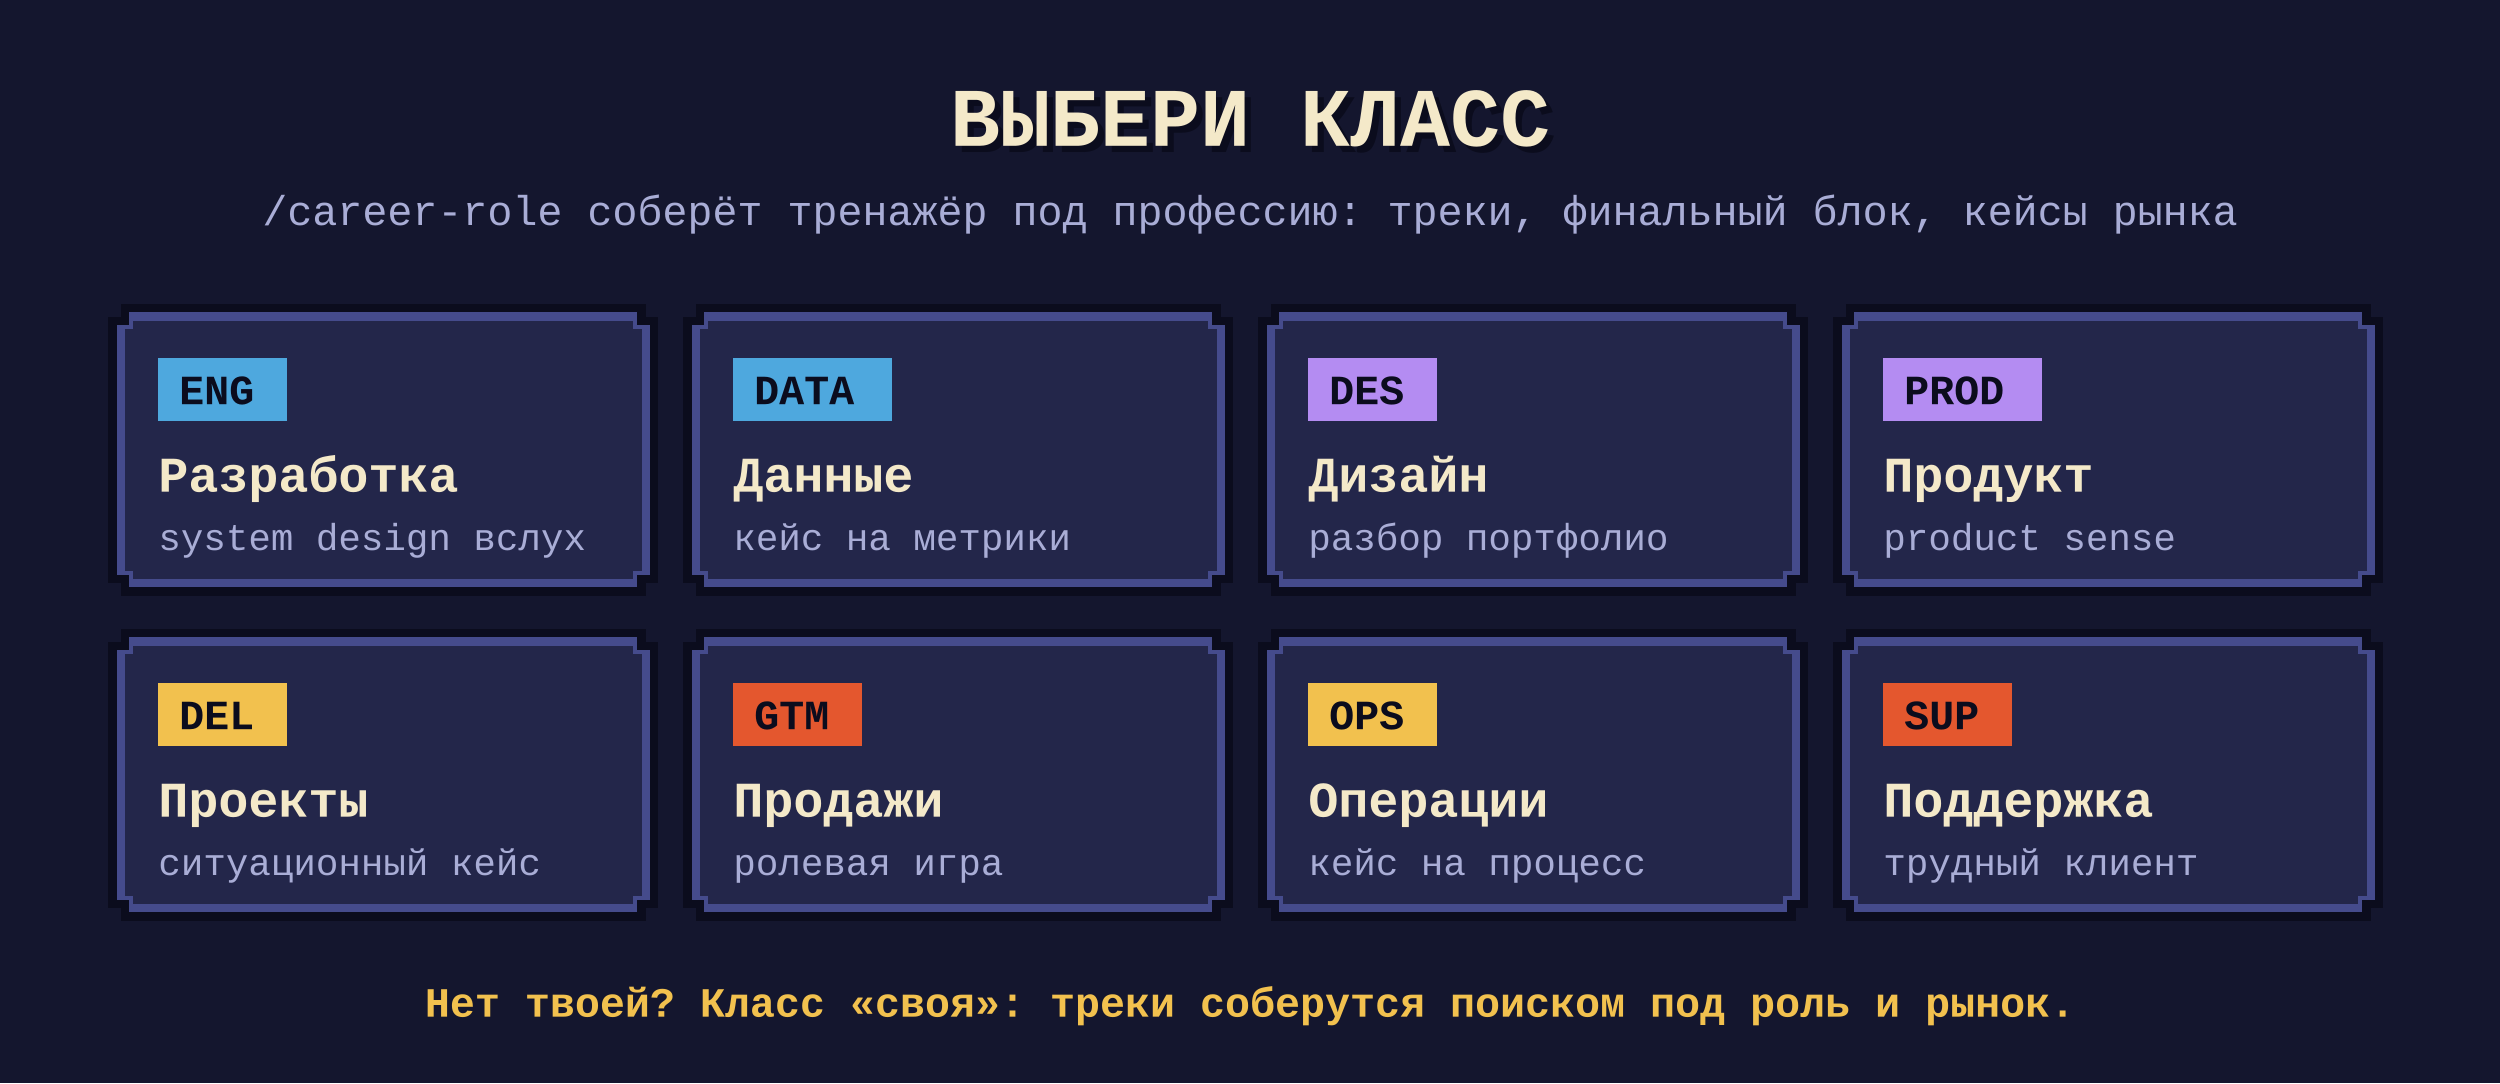
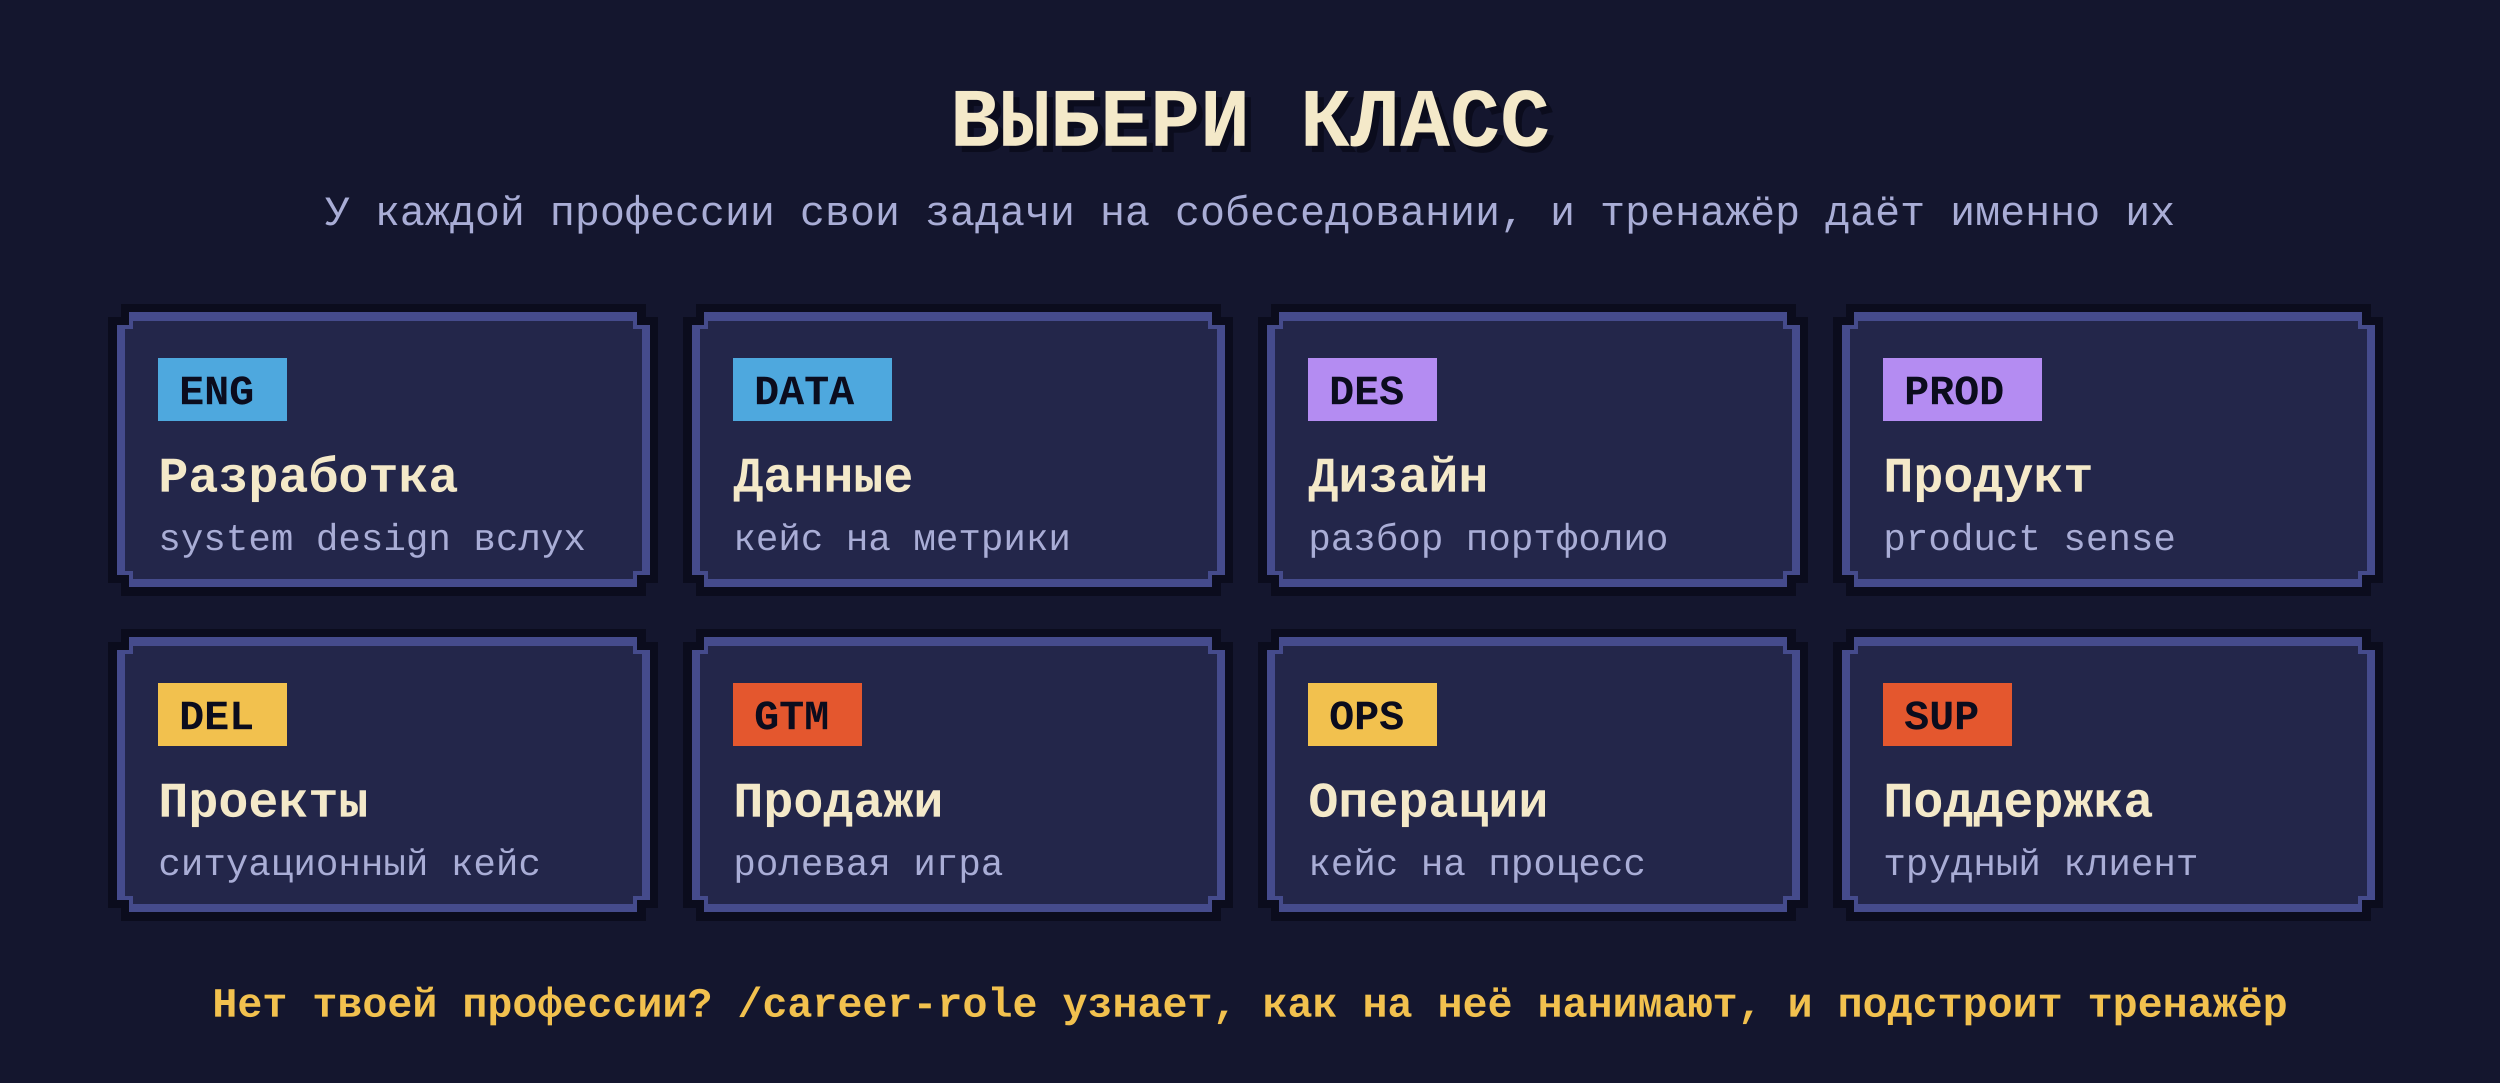
<svg xmlns="http://www.w3.org/2000/svg" viewBox="0 0 1200 520" width="100%" role="img" aria-labelledby="t d" shape-rendering="crispEdges">
  <rect width="1200" height="520" fill="#14162E" />
  <text x="603" y="73" font-family="SFMono-Regular, Menlo, Consolas, 'Liberation Mono', 'DejaVu Sans Mono', monospace" font-size="40" font-weight="700" text-anchor="middle" fill="#0B0C1D">ВЫБЕРИ КЛАСС</text>
  <text x="600" y="70" font-family="SFMono-Regular, Menlo, Consolas, 'Liberation Mono', 'DejaVu Sans Mono', monospace" font-size="40" font-weight="700" text-anchor="middle" fill="#F4E9C9">ВЫБЕРИ КЛАСС</text>
-   <text x="600" y="108" font-family="SFMono-Regular, Menlo, Consolas, 'Liberation Mono', 'DejaVu Sans Mono', monospace" font-size="20" font-weight="400" text-anchor="middle" fill="#A9ADD6">/career-role соберёт тренажёр под профессию: треки, финальный блок, кейсы рынка</text>
+   <text x="600" y="108" font-family="SFMono-Regular, Menlo, Consolas, 'Liberation Mono', 'DejaVu Sans Mono', monospace" font-size="20" font-weight="400" text-anchor="middle" fill="#A9ADD6">У каждой профессии свои задачи на собеседовании, и тренажёр даёт именно их</text>
  <polygon points="58,146 310,146 310,152 316,152 316,280 310,280 310,286 58,286 58,280 52,280 52,152 58,152" fill="#0B0C1D" />
  <polygon points="62,150 306,150 306,156 312,156 312,276 306,276 306,282 62,282 62,276 56,276 56,156 62,156" fill="#454B8C" />
  <polygon points="64,154 304,154 304,158 308,158 308,274 304,274 304,278 64,278 64,274 60,274 60,158 64,158" fill="#23264A" />
  <rect x="76" y="172" width="62" height="30" fill="#4EA8DE" />
  <text x="86" y="194" font-family="SFMono-Regular, Menlo, Consolas, 'Liberation Mono', 'DejaVu Sans Mono', monospace" font-size="20" font-weight="700" text-anchor="start" fill="#0B0C1D">ENG</text>
  <text x="76" y="236" font-family="SFMono-Regular, Menlo, Consolas, 'Liberation Mono', 'DejaVu Sans Mono', monospace" font-size="24" font-weight="700" text-anchor="start" fill="#F4E9C9">Разработка</text>
  <text x="76" y="264" font-family="SFMono-Regular, Menlo, Consolas, 'Liberation Mono', 'DejaVu Sans Mono', monospace" font-size="18" font-weight="400" text-anchor="start" fill="#A9ADD6">system design вслух</text>
  <polygon points="334,146 586,146 586,152 592,152 592,280 586,280 586,286 334,286 334,280 328,280 328,152 334,152" fill="#0B0C1D" />
  <polygon points="338,150 582,150 582,156 588,156 588,276 582,276 582,282 338,282 338,276 332,276 332,156 338,156" fill="#454B8C" />
  <polygon points="340,154 580,154 580,158 584,158 584,274 580,274 580,278 340,278 340,274 336,274 336,158 340,158" fill="#23264A" />
  <rect x="352" y="172" width="76" height="30" fill="#4EA8DE" />
  <text x="362" y="194" font-family="SFMono-Regular, Menlo, Consolas, 'Liberation Mono', 'DejaVu Sans Mono', monospace" font-size="20" font-weight="700" text-anchor="start" fill="#0B0C1D">DATA</text>
  <text x="352" y="236" font-family="SFMono-Regular, Menlo, Consolas, 'Liberation Mono', 'DejaVu Sans Mono', monospace" font-size="24" font-weight="700" text-anchor="start" fill="#F4E9C9">Данные</text>
  <text x="352" y="264" font-family="SFMono-Regular, Menlo, Consolas, 'Liberation Mono', 'DejaVu Sans Mono', monospace" font-size="18" font-weight="400" text-anchor="start" fill="#A9ADD6">кейс на метрики</text>
  <polygon points="610,146 862,146 862,152 868,152 868,280 862,280 862,286 610,286 610,280 604,280 604,152 610,152" fill="#0B0C1D" />
  <polygon points="614,150 858,150 858,156 864,156 864,276 858,276 858,282 614,282 614,276 608,276 608,156 614,156" fill="#454B8C" />
  <polygon points="616,154 856,154 856,158 860,158 860,274 856,274 856,278 616,278 616,274 612,274 612,158 616,158" fill="#23264A" />
  <rect x="628" y="172" width="62" height="30" fill="#B48CF2" />
  <text x="638" y="194" font-family="SFMono-Regular, Menlo, Consolas, 'Liberation Mono', 'DejaVu Sans Mono', monospace" font-size="20" font-weight="700" text-anchor="start" fill="#0B0C1D">DES</text>
  <text x="628" y="236" font-family="SFMono-Regular, Menlo, Consolas, 'Liberation Mono', 'DejaVu Sans Mono', monospace" font-size="24" font-weight="700" text-anchor="start" fill="#F4E9C9">Дизайн</text>
  <text x="628" y="264" font-family="SFMono-Regular, Menlo, Consolas, 'Liberation Mono', 'DejaVu Sans Mono', monospace" font-size="18" font-weight="400" text-anchor="start" fill="#A9ADD6">разбор портфолио</text>
  <polygon points="886,146 1138,146 1138,152 1144,152 1144,280 1138,280 1138,286 886,286 886,280 880,280 880,152 886,152" fill="#0B0C1D" />
  <polygon points="890,150 1134,150 1134,156 1140,156 1140,276 1134,276 1134,282 890,282 890,276 884,276 884,156 890,156" fill="#454B8C" />
  <polygon points="892,154 1132,154 1132,158 1136,158 1136,274 1132,274 1132,278 892,278 892,274 888,274 888,158 892,158" fill="#23264A" />
  <rect x="904" y="172" width="76" height="30" fill="#B48CF2" />
  <text x="914" y="194" font-family="SFMono-Regular, Menlo, Consolas, 'Liberation Mono', 'DejaVu Sans Mono', monospace" font-size="20" font-weight="700" text-anchor="start" fill="#0B0C1D">PROD</text>
  <text x="904" y="236" font-family="SFMono-Regular, Menlo, Consolas, 'Liberation Mono', 'DejaVu Sans Mono', monospace" font-size="24" font-weight="700" text-anchor="start" fill="#F4E9C9">Продукт</text>
  <text x="904" y="264" font-family="SFMono-Regular, Menlo, Consolas, 'Liberation Mono', 'DejaVu Sans Mono', monospace" font-size="18" font-weight="400" text-anchor="start" fill="#A9ADD6">product sense</text>
  <polygon points="58,302 310,302 310,308 316,308 316,436 310,436 310,442 58,442 58,436 52,436 52,308 58,308" fill="#0B0C1D" />
  <polygon points="62,306 306,306 306,312 312,312 312,432 306,432 306,438 62,438 62,432 56,432 56,312 62,312" fill="#454B8C" />
  <polygon points="64,310 304,310 304,314 308,314 308,430 304,430 304,434 64,434 64,430 60,430 60,314 64,314" fill="#23264A" />
  <rect x="76" y="328" width="62" height="30" fill="#F2C14E" />
  <text x="86" y="350" font-family="SFMono-Regular, Menlo, Consolas, 'Liberation Mono', 'DejaVu Sans Mono', monospace" font-size="20" font-weight="700" text-anchor="start" fill="#0B0C1D">DEL</text>
  <text x="76" y="392" font-family="SFMono-Regular, Menlo, Consolas, 'Liberation Mono', 'DejaVu Sans Mono', monospace" font-size="24" font-weight="700" text-anchor="start" fill="#F4E9C9">Проекты</text>
  <text x="76" y="420" font-family="SFMono-Regular, Menlo, Consolas, 'Liberation Mono', 'DejaVu Sans Mono', monospace" font-size="18" font-weight="400" text-anchor="start" fill="#A9ADD6">ситуационный кейс</text>
  <polygon points="334,302 586,302 586,308 592,308 592,436 586,436 586,442 334,442 334,436 328,436 328,308 334,308" fill="#0B0C1D" />
  <polygon points="338,306 582,306 582,312 588,312 588,432 582,432 582,438 338,438 338,432 332,432 332,312 338,312" fill="#454B8C" />
  <polygon points="340,310 580,310 580,314 584,314 584,430 580,430 580,434 340,434 340,430 336,430 336,314 340,314" fill="#23264A" />
  <rect x="352" y="328" width="62" height="30" fill="#E4572E" />
  <text x="362" y="350" font-family="SFMono-Regular, Menlo, Consolas, 'Liberation Mono', 'DejaVu Sans Mono', monospace" font-size="20" font-weight="700" text-anchor="start" fill="#0B0C1D">GTM</text>
  <text x="352" y="392" font-family="SFMono-Regular, Menlo, Consolas, 'Liberation Mono', 'DejaVu Sans Mono', monospace" font-size="24" font-weight="700" text-anchor="start" fill="#F4E9C9">Продажи</text>
  <text x="352" y="420" font-family="SFMono-Regular, Menlo, Consolas, 'Liberation Mono', 'DejaVu Sans Mono', monospace" font-size="18" font-weight="400" text-anchor="start" fill="#A9ADD6">ролевая игра</text>
  <polygon points="610,302 862,302 862,308 868,308 868,436 862,436 862,442 610,442 610,436 604,436 604,308 610,308" fill="#0B0C1D" />
  <polygon points="614,306 858,306 858,312 864,312 864,432 858,432 858,438 614,438 614,432 608,432 608,312 614,312" fill="#454B8C" />
  <polygon points="616,310 856,310 856,314 860,314 860,430 856,430 856,434 616,434 616,430 612,430 612,314 616,314" fill="#23264A" />
  <rect x="628" y="328" width="62" height="30" fill="#F2C14E" />
  <text x="638" y="350" font-family="SFMono-Regular, Menlo, Consolas, 'Liberation Mono', 'DejaVu Sans Mono', monospace" font-size="20" font-weight="700" text-anchor="start" fill="#0B0C1D">OPS</text>
  <text x="628" y="392" font-family="SFMono-Regular, Menlo, Consolas, 'Liberation Mono', 'DejaVu Sans Mono', monospace" font-size="24" font-weight="700" text-anchor="start" fill="#F4E9C9">Операции</text>
  <text x="628" y="420" font-family="SFMono-Regular, Menlo, Consolas, 'Liberation Mono', 'DejaVu Sans Mono', monospace" font-size="18" font-weight="400" text-anchor="start" fill="#A9ADD6">кейс на процесс</text>
  <polygon points="886,302 1138,302 1138,308 1144,308 1144,436 1138,436 1138,442 886,442 886,436 880,436 880,308 886,308" fill="#0B0C1D" />
  <polygon points="890,306 1134,306 1134,312 1140,312 1140,432 1134,432 1134,438 890,438 890,432 884,432 884,312 890,312" fill="#454B8C" />
  <polygon points="892,310 1132,310 1132,314 1136,314 1136,430 1132,430 1132,434 892,434 892,430 888,430 888,314 892,314" fill="#23264A" />
  <rect x="904" y="328" width="62" height="30" fill="#E4572E" />
  <text x="914" y="350" font-family="SFMono-Regular, Menlo, Consolas, 'Liberation Mono', 'DejaVu Sans Mono', monospace" font-size="20" font-weight="700" text-anchor="start" fill="#0B0C1D">SUP</text>
  <text x="904" y="392" font-family="SFMono-Regular, Menlo, Consolas, 'Liberation Mono', 'DejaVu Sans Mono', monospace" font-size="24" font-weight="700" text-anchor="start" fill="#F4E9C9">Поддержка</text>
  <text x="904" y="420" font-family="SFMono-Regular, Menlo, Consolas, 'Liberation Mono', 'DejaVu Sans Mono', monospace" font-size="18" font-weight="400" text-anchor="start" fill="#A9ADD6">трудный клиент</text>
-   <text x="600" y="488" font-family="SFMono-Regular, Menlo, Consolas, 'Liberation Mono', 'DejaVu Sans Mono', monospace" font-size="20" font-weight="700" text-anchor="middle" fill="#F2C14E">Нет твоей? Класс «своя»: треки соберутся поиском под роль и рынок.</text>
+   <text x="600" y="488" font-family="SFMono-Regular, Menlo, Consolas, 'Liberation Mono', 'DejaVu Sans Mono', monospace" font-size="20" font-weight="700" text-anchor="middle" fill="#F2C14E">Нет твоей профессии? /career-role узнает, как на неё нанимают, и подстроит тренажёр</text>
</svg>
